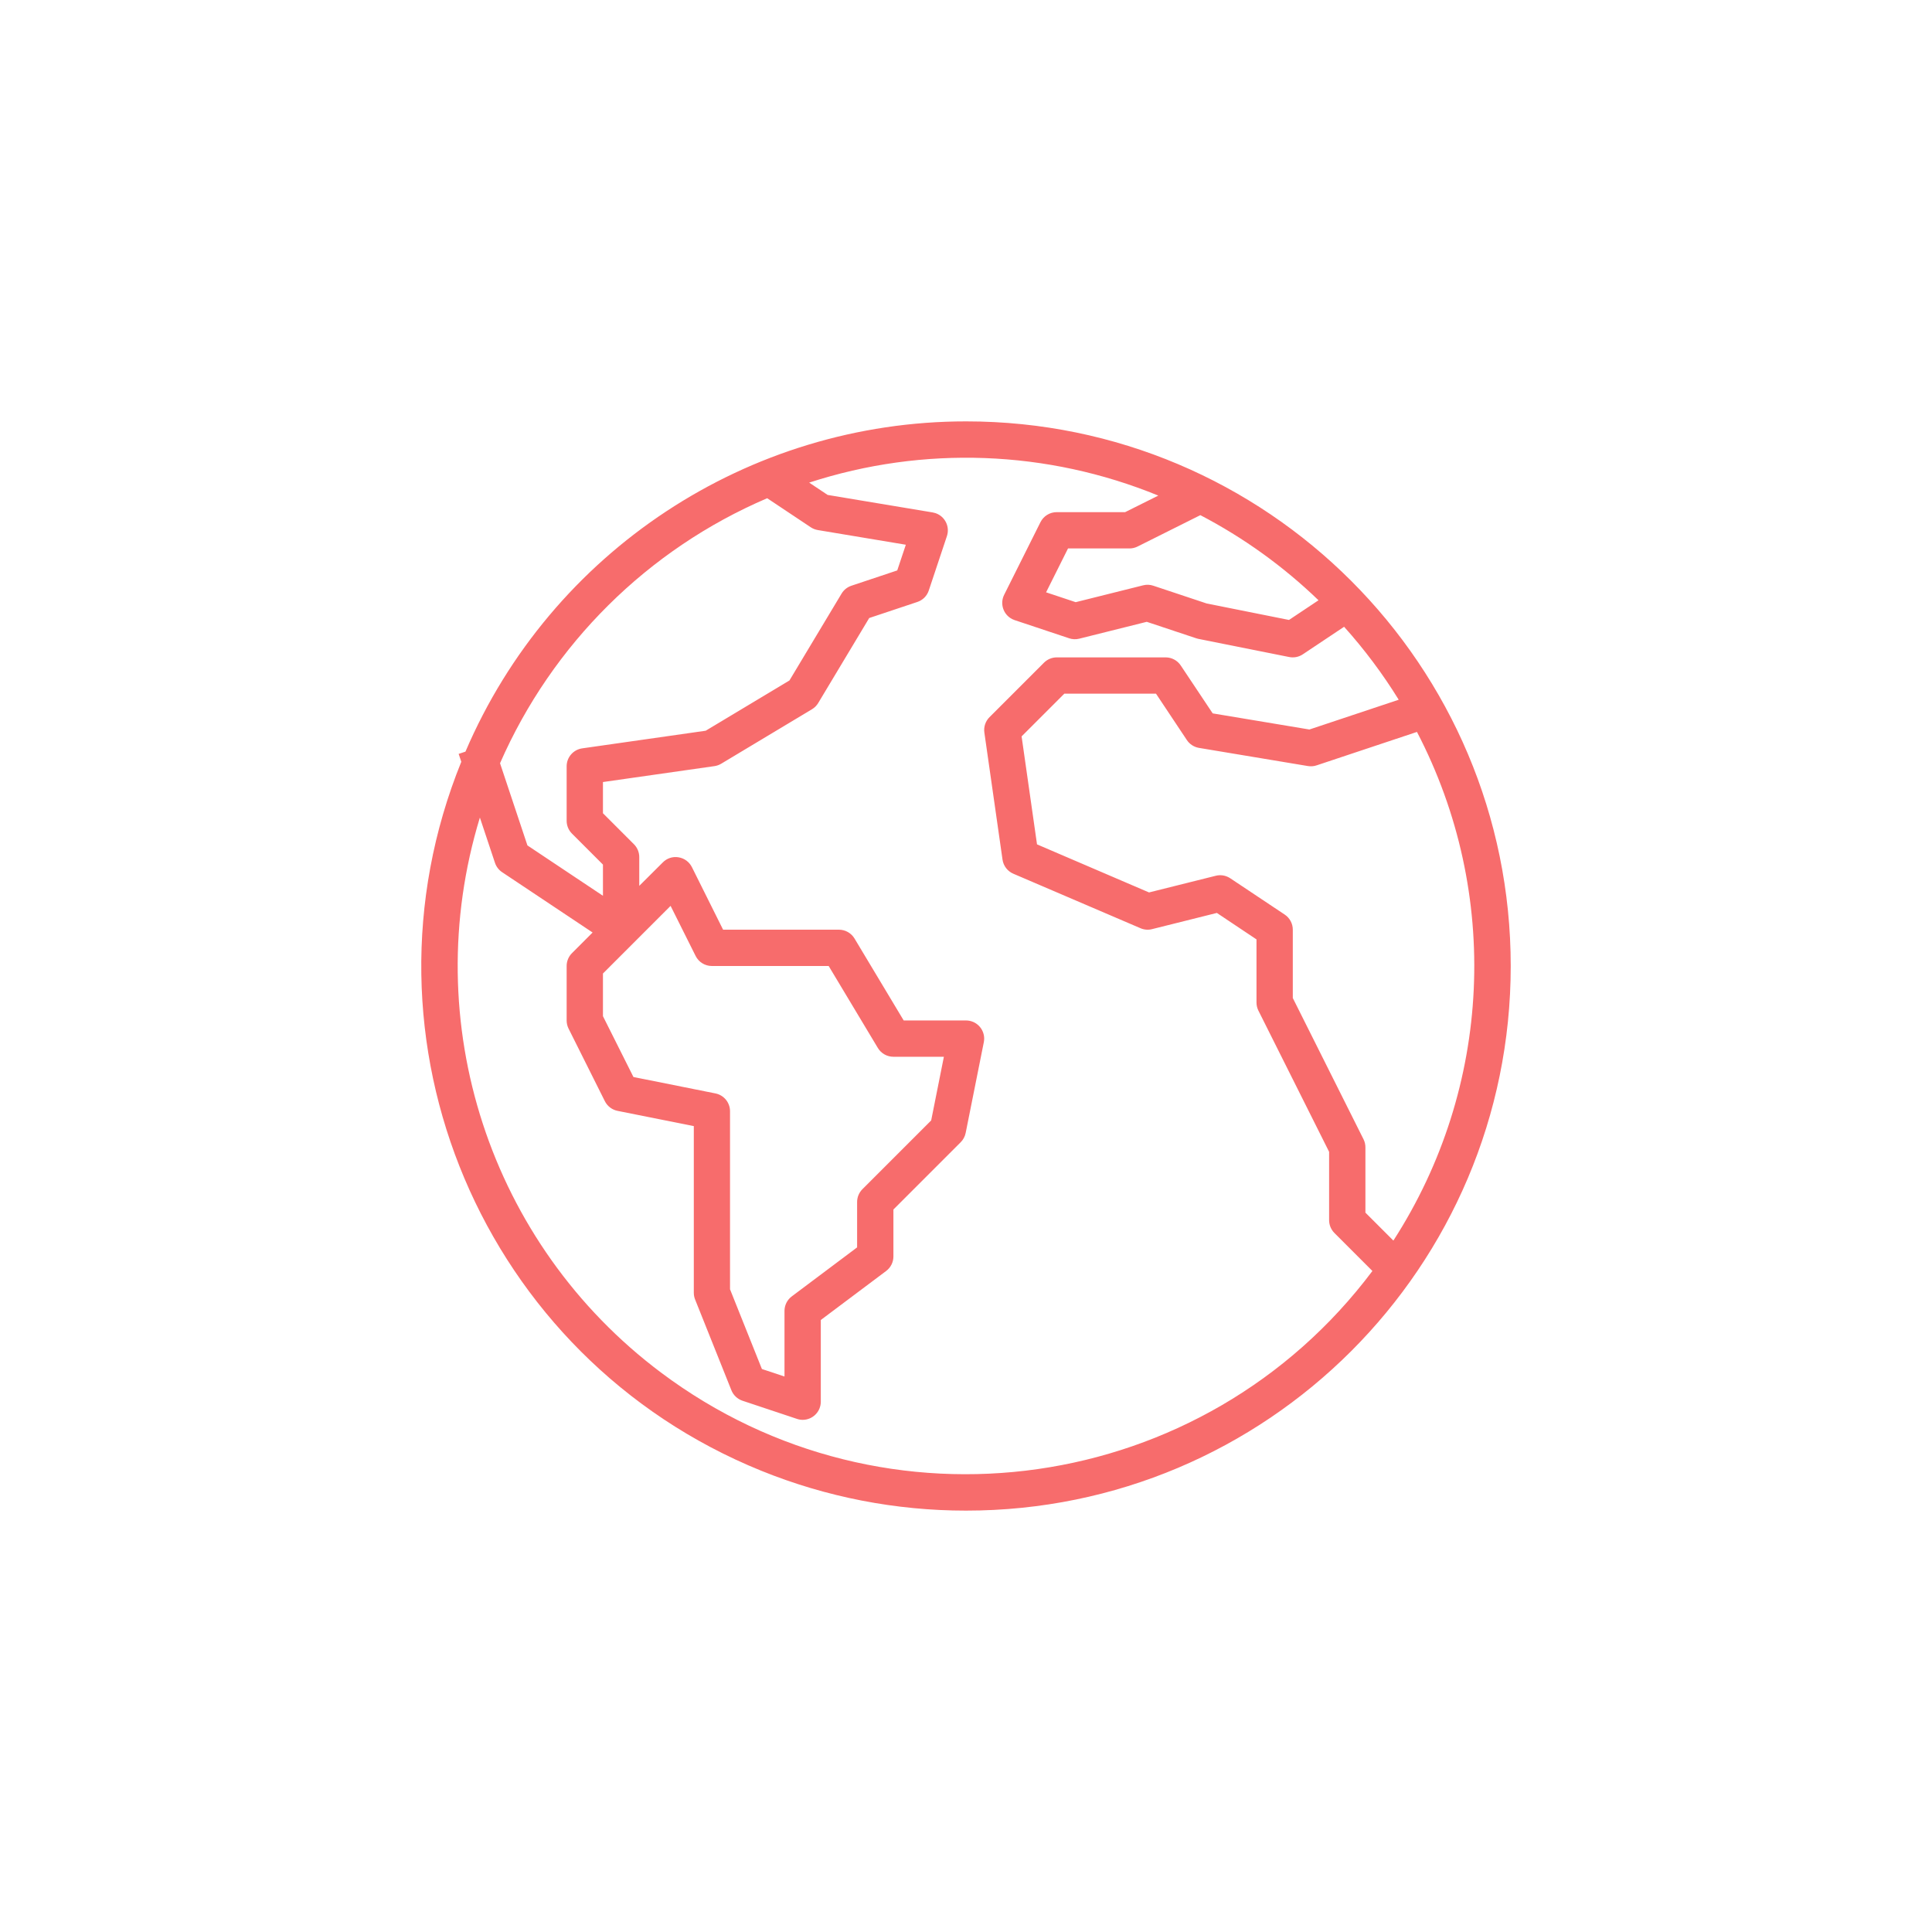
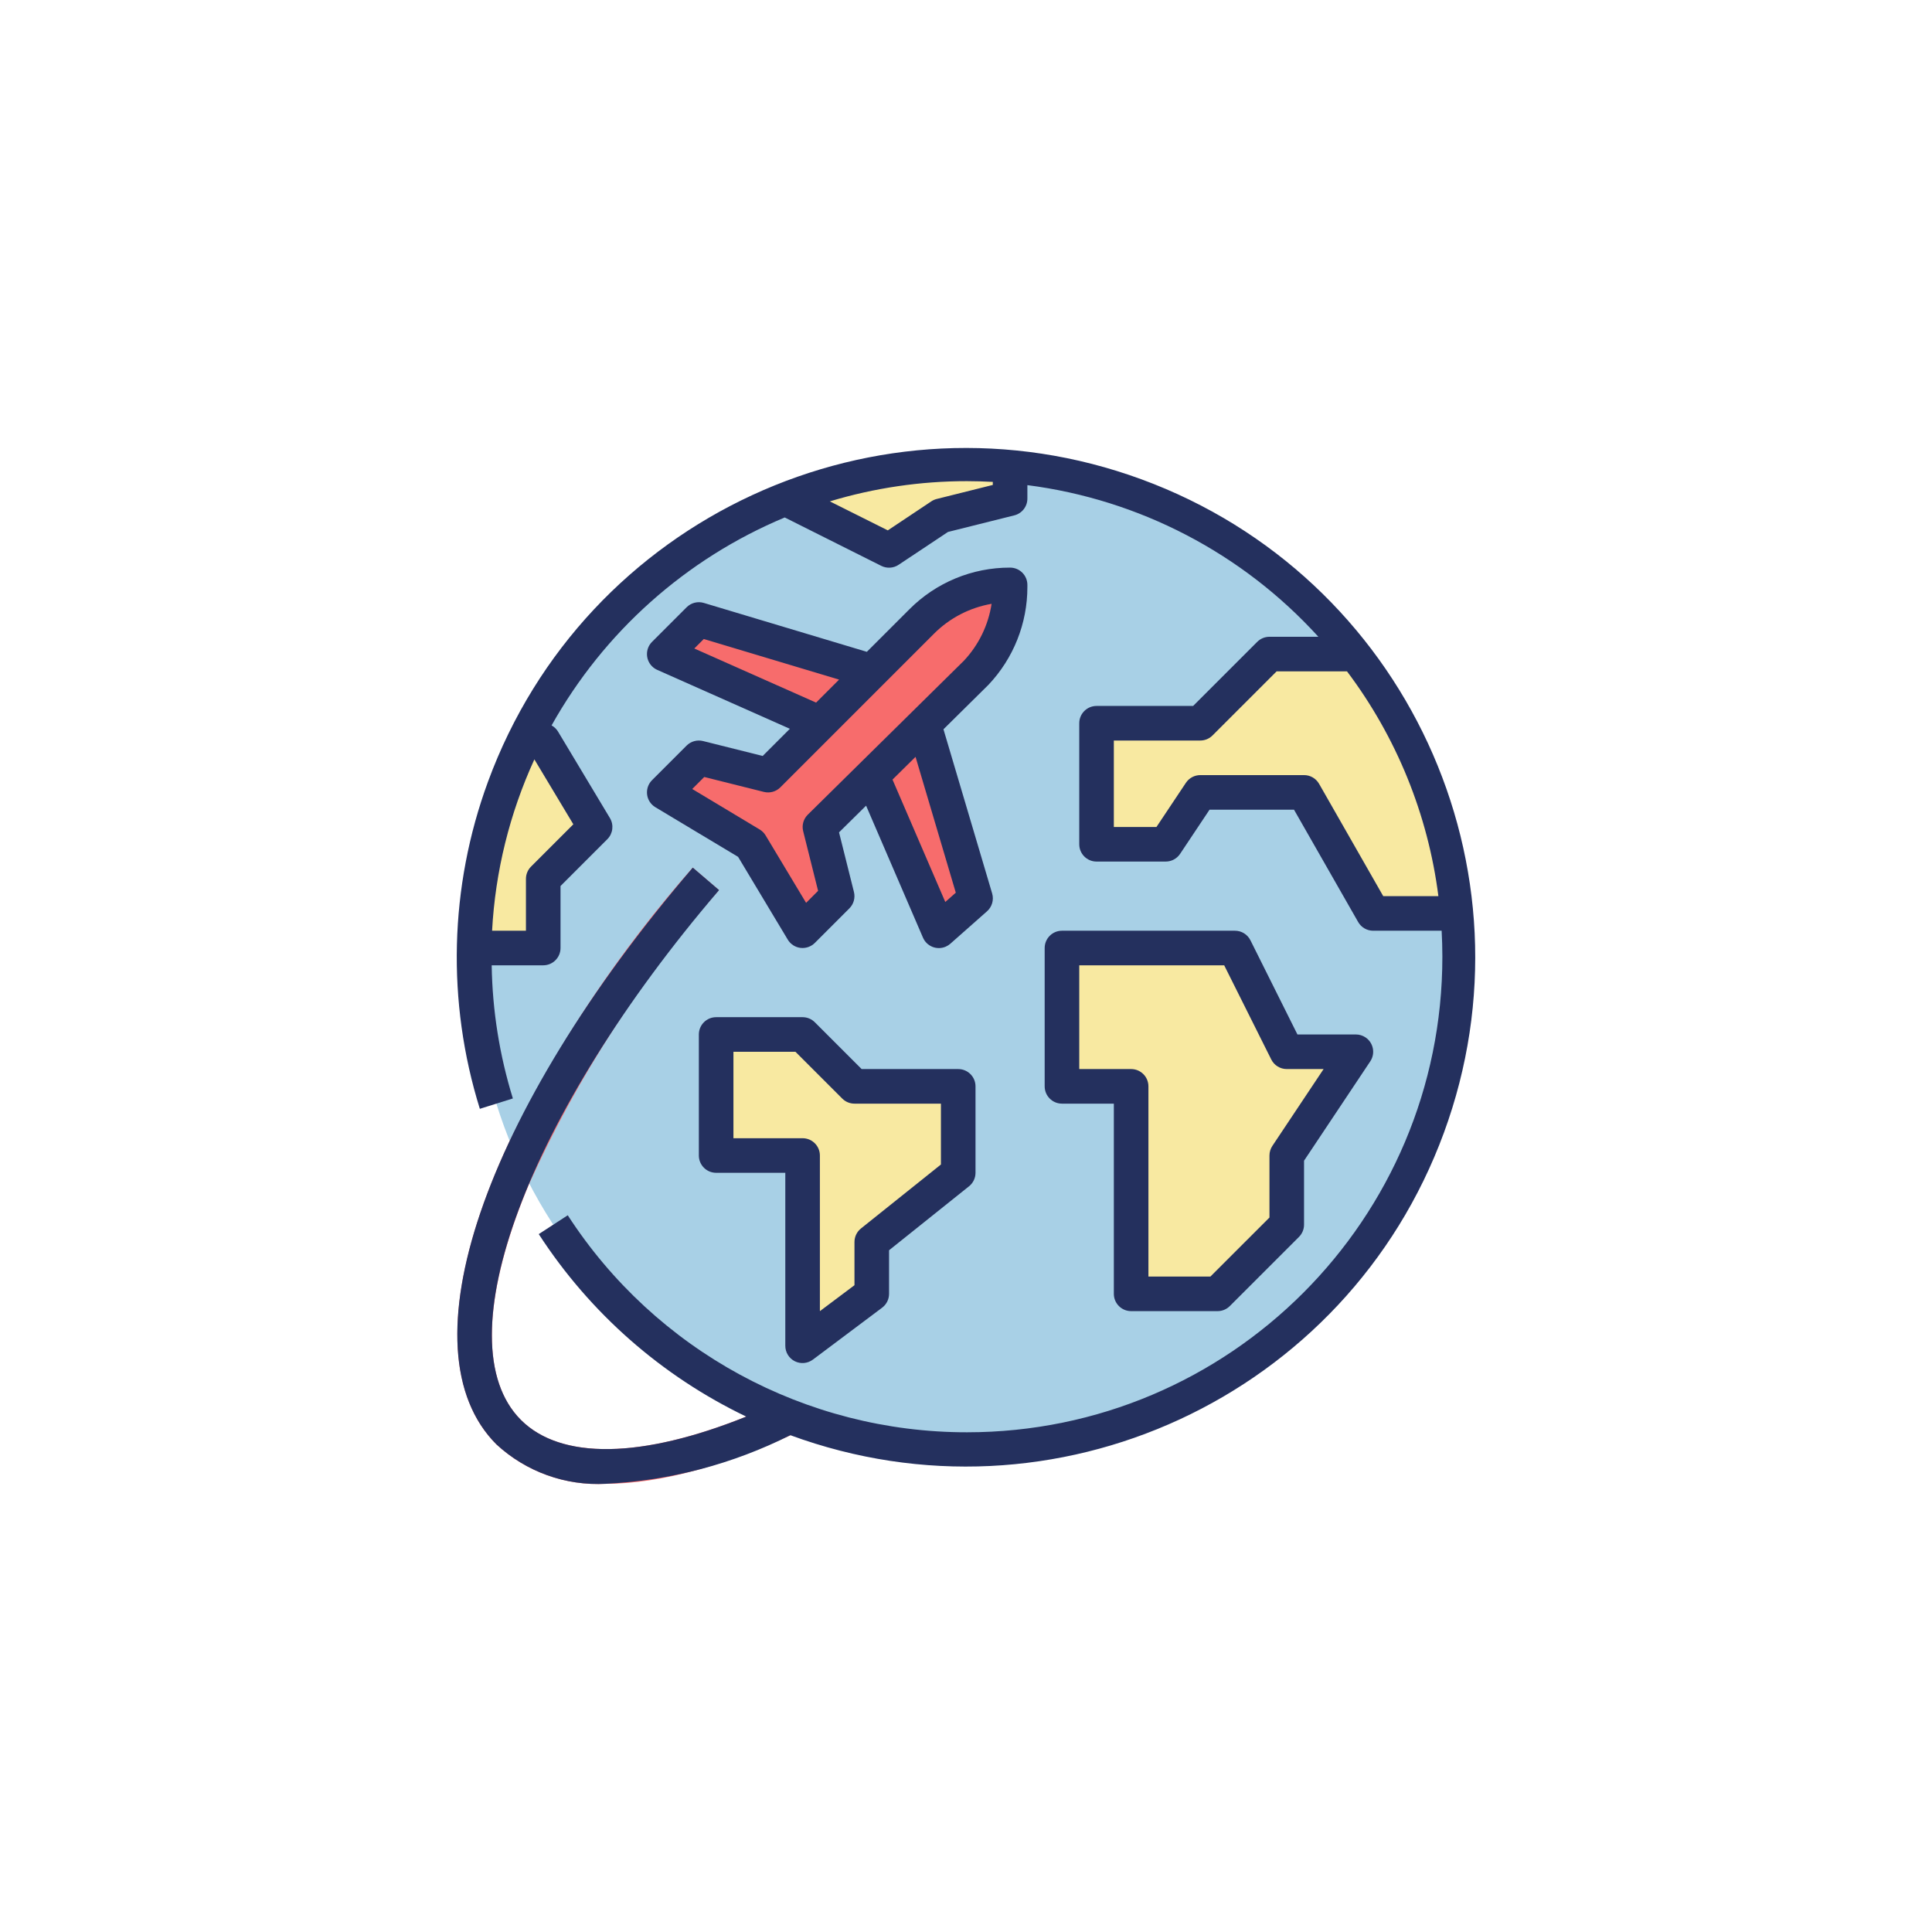
- <svg xmlns="http://www.w3.org/2000/svg" version="1.1" id="Capa_1" x="0px" y="0px" viewBox="0 0 480.1 480.1" style="enable-background:new 0 0 480.1 480.1;" xml:space="preserve" width="512px" height="512px">
-   <g transform="matrix(0.563906 0 0 0.563906 104.684 104.684)">
-     <g>
-       <g>
-         <path d="M240.135,0.05C144.085,0.036,57.277,57.289,19.472,145.586l-2.992,0.992l1.16,3.48    c-49.776,122.766,9.393,262.639,132.159,312.415c28.673,11.626,59.324,17.594,90.265,17.577    c132.548,0.02,240.016-107.416,240.036-239.964S372.684,0.069,240.135,0.05z M428.388,361.054l-12.324-12.316V320.05    c0.014-1.238-0.26-2.462-0.8-3.576l-31.2-62.312V224.05c0-2.674-1.335-5.172-3.56-6.656l-24-16    c-1.881-1.256-4.206-1.657-6.4-1.104l-29.392,7.344l-49.368-21.184l-6.792-47.584l18.824-18.816h40.408l13.6,20.44    c1.228,1.838,3.163,3.087,5.344,3.448l48,8c1.286,0.216,2.604,0.111,3.84-0.304l44.208-14.736    C475.855,208.053,471.889,293.634,428.388,361.054z M395.392,78.882l-13.008,8.672l-36.264-7.256l-23.528-7.832    c-1.44-0.489-2.99-0.551-4.464-0.176l-29.744,7.432l-13.04-4.344l9.664-19.328h27.056c1.241,0.001,2.465-0.286,3.576-0.84    l27.68-13.84C362.382,51.32,379.918,63.952,395.392,78.882z M152.44,33.914l19.2,12.8c0.944,0.628,2.01,1.048,3.128,1.232    l38.768,6.464l-3.784,11.32l-20.2,6.744c-1.809,0.602-3.344,1.83-4.328,3.464l-22.976,38.288l-36.904,22.144l-54.4,7.768    c-3.943,0.557-6.875,3.93-6.88,7.912v24c0,2.122,0.844,4.156,2.344,5.656l13.656,13.656v13.744l-33.28-22.192l-12.072-36.216    C57.68,98.218,99.777,56.458,152.44,33.914z M129.664,296.21l-36.16-7.24l-13.44-26.808v-18.8l29.808-29.808l11.032,22.072    c1.355,2.712,4.128,4.425,7.16,4.424h51.472l21.672,36.12c1.446,2.407,4.048,3.879,6.856,3.88h22.24l-5.6,28.056l-30.288,30.288    c-1.503,1.499-2.349,3.533-2.352,5.656v20l-28.8,21.6c-2.014,1.511-3.2,3.882-3.2,6.4v28.896l-9.952-3.296l-14.048-35.136V304.05    C136.065,300.248,133.389,296.97,129.664,296.21z M105.616,419.191C30.187,362.602-1.712,264.826,25.832,174.642l6.648,19.936    c0.56,1.687,1.666,3.14,3.144,4.128l39.88,26.584l-9.096,9.104c-1.5,1.5-2.344,3.534-2.344,5.656v24    c-0.001,1.241,0.286,2.465,0.84,3.576l16,32c1.108,2.21,3.175,3.784,5.6,4.264l33.6,6.712v73.448    c-0.001,1.016,0.192,2.024,0.568,2.968l16,40c0.876,2.185,2.67,3.874,4.904,4.616l24,8c0.802,0.272,1.642,0.412,2.488,0.416    c4.418,0,8-3.582,8-8v-36l28.8-21.6c2.014-1.511,3.2-3.882,3.2-6.4v-20.688l29.656-29.656c1.115-1.117,1.875-2.54,2.184-4.088    l8-40c0.866-4.333-1.944-8.547-6.277-9.413c-0.515-0.103-1.038-0.155-1.563-0.155h-27.472l-21.672-36.12    c-1.446-2.407-4.048-3.879-6.856-3.88h-51.056l-13.744-27.576c-1.151-2.302-3.339-3.91-5.88-4.32    c-2.54-0.439-5.133,0.399-6.936,2.24l-10.384,10.344V192.05c0-2.122-0.844-4.156-2.344-5.656l-13.656-13.656v-13.752l49.136-7.016    c1.055-0.153,2.07-0.515,2.984-1.064l40-24c1.122-0.674,2.062-1.614,2.736-2.736l22.48-37.464l21.192-7.072    c2.393-0.785,4.271-2.662,5.056-5.056l8-24c1.386-4.195-0.891-8.72-5.086-10.106c-0.387-0.128-0.784-0.226-1.186-0.294    l-46.304-7.72l-8.136-5.424c50.343-16.386,104.869-14.358,153.856,5.72l-14.616,7.296h-30.112c-3.047-0.017-5.838,1.699-7.2,4.424    l-16,32c-1.971,3.954-0.364,8.758,3.59,10.729c0.337,0.168,0.685,0.312,1.042,0.431l24,8c1.44,0.489,2.99,0.551,4.464,0.176    l29.744-7.432l21.792,7.256c0.312,0.112,0.633,0.198,0.96,0.256l40,8c2.08,0.424,4.244-0.002,6.008-1.184l18.208-12.144    c8.961,9.981,17.014,20.741,24.064,32.152l-39.36,13.12l-42.616-7.104l-14.08-21.12c-1.476-2.213-3.956-3.547-6.616-3.56h-48    c-2.122,0-4.156,0.844-5.656,2.344l-24,24c-1.782,1.781-2.621,4.298-2.264,6.792l8,56c0.403,2.769,2.223,5.126,4.8,6.216l56,24    c1.604,0.695,3.394,0.838,5.088,0.408l28.568-7.144l17.464,11.664v27.72c-0.014,1.238,0.26,2.462,0.8,3.576l31.2,62.312v30.112    c0,2.122,0.844,4.156,2.344,5.656l16.736,16.744C344.921,473.383,204.549,493.415,105.616,419.191z" data-original="#000000" class="active-path" data-old_color="#000000" fill="#F76C6C" />
+ <svg xmlns="http://www.w3.org/2000/svg" version="1.1" id="Capa_1" x="0px" y="0px" viewBox="0 0 511.994 511.994" style="enable-background:new 0 0 511.994 511.994;" xml:space="preserve" width="512px" height="512px" class="">
+   <g>
+     <g transform="matrix(0.960596 0 0 0.960596 10.0873 10.0873)">
+       <g transform="matrix(0.558266 0 0 0.558266 113.082 113.082)">
+         <circle style="fill:#A8D0E6" cx="256.425" cy="251.384" r="243.525" data-original="#A8D0E6" class="" data-old_color="#4398D1" />
+         <path style="fill:#A8D0E6" d="M422.296,73.15c3.213,18.217,4.845,36.691,4.87,55.19c-0.009,175.073-141.475,317.24-316.548,318.112  c107.834,80.38,260.409,58.121,340.789-49.705C525.584,297.226,513.049,157.836,422.296,73.15z" data-original="#A8D0E6" class="" data-old_color="#3E8CC7" />
+         <g>
+           <polygon style="fill:#F76C6C" points="123.982,84.762 106.893,101.851 187,137.637 211.566,111.464  " data-original="#F76C6C" class="" data-old_color="#C4C4C4" />
+           <polygon style="fill:#F76C6C" points="233.995,132.023 207.293,157.392 242.592,238.567 260.698,222.554  " data-original="#F76C6C" class="" data-old_color="#C4C4C4" />
+         </g>
+         <g>
+           <polygon style="fill:#F8E9A1" points="303.421,247.112 303.421,315.469 337.6,315.469 337.6,418.006 380.324,418.006    414.503,383.827 414.503,349.648 448.682,298.38 414.503,298.38 388.869,247.112  " data-original="#F8E9A1" class="" data-old_color="#88B337" />
+           <polygon style="fill:#F8E9A1" points="132.527,289.835 132.527,349.648 175.251,349.648 175.251,443.64 209.429,418.006    209.429,392.372 252.153,358.193 252.153,315.469 200.885,315.469 175.251,289.835  " data-original="#F8E9A1" class="" data-old_color="#88B337" />
+           <path style="fill:#F8E9A1" d="M243.608,33.493l34.179-8.545V8.851c-7.041-0.615-14.159-0.991-21.362-0.991   C226.63,7.851,197.082,13.319,169.269,24l48.705,26.583L243.608,33.493z" data-original="#F8E9A1" class="" data-old_color="#88B337" />
+           <path style="fill:#F8E9A1" d="M371.779,136.03h-51.268v59.813h34.179l17.089-25.634h51.268l34.179,59.813h41.732   c-4.05-46.705-21.558-91.223-50.414-128.171h-42.587L371.779,136.03z" data-original="#F8E9A1" class="" data-old_color="#88B337" />
+           <path style="fill:#F8E9A1" d="M47.08,212.933l25.634-25.634L47.08,144.575h-9.536c-15.603,31.966-23.977,66.974-24.532,102.537   H47.08V212.933z" data-original="#F8E9A1" class="" data-old_color="#88B337" />
+         </g>
+         <path style="fill:#F76C6C" d="M234.03,85.796l-75.869,75.869l-34.179-8.545l-17.089,17.089l42.724,25.634l25.634,42.724  l17.089-17.089l-8.545-34.179l77.108-76.108c10.843-11.484,16.884-26.685,16.884-42.484v-1.034  C261.373,67.672,245.633,74.192,234.03,85.796z" data-original="#F76C6C" class="" data-old_color="#CFCFCF" />
+         <path style="fill:#F76C6C" d="M158.067,474.154c-56.617,25.027-100.828,27.394-122.036,6.169  c-21.208-21.225-18.115-64.256,4.187-116.917c23.831-52.712,55.413-101.563,93.71-144.919l-12.979-11.108  c-35.931,40.835-66.324,86.233-90.403,135.007c-31.222,66.281-35.196,121.421-6.597,150.02  c14.663,13.56,34.196,20.584,54.139,19.465c26.608,0,59.258-8.827,96.436-26.42c0.402-0.205,2.427-1.239,5.46-2.854  C172.508,480.126,165.202,477.315,158.067,474.154z" data-original="#F76C6C" class="" data-old_color="#FDB62F" />
+         <path d="M32.075,321.451c-6.597-21.319-10.125-43.476-10.467-65.794H47.08c4.717,0,8.545-3.828,8.545-8.545V216.47l23.131-23.131  c2.777-2.777,3.298-7.084,1.282-10.442l-25.634-42.724c-0.778-1.282-1.88-2.341-3.196-3.068  c25.822-46.176,66.393-82.363,115.209-102.759l47.739,23.925c2.743,1.367,5.998,1.162,8.545-0.538L247.103,41.5l32.743-8.186  c3.837-0.948,6.52-4.409,6.485-8.365v-6.579c55.319,7.101,106.296,33.666,143.799,74.937h-24.173c-2.264,0-4.443,0.897-6.041,2.504  l-31.675,31.675h-47.731c-4.717,0-8.545,3.828-8.545,8.545v59.813c0,4.717,3.828,8.545,8.545,8.545h34.179  c2.854,0,5.52-1.427,7.109-3.802l14.552-21.832h41.741l31.718,55.541c1.53,2.649,4.358,4.281,7.417,4.272h33.82  c0.222,4.272,0.359,8.545,0.359,12.817c0.034,129.777-105.143,235.006-234.92,235.04c-79.697,0.026-153.967-40.348-197.289-107.245  l-14.33,9.305c25.224,38.93,60.71,70.135,102.537,90.19c-51.465,20.704-91.429,21.516-111.329,1.649  c-38.793-38.802,3.29-151.361,97.897-261.836l-12.979-11.108C17.173,328.543-22.705,445.751,23.949,492.405  c14.671,13.569,34.222,20.593,54.174,19.473c31.692-1.581,62.71-9.767,91.061-24.019c130.435,47.927,275.029-18.961,322.956-149.396  S473.179,63.434,342.744,15.507S67.715,34.468,19.788,164.903C0.682,216.88-0.728,273.711,15.755,326.578L32.075,321.451z   M462.182,221.477l-31.718-55.541c-1.53-2.649-4.358-4.281-7.417-4.272h-51.268c-2.854,0-5.52,1.427-7.109,3.802l-14.552,21.832  h-21.063v-42.724h42.724c2.264,0,4.443-0.897,6.041-2.504l31.675-31.675h34.786c24.455,32.47,40.015,70.759,45.159,111.081  L462.182,221.477L462.182,221.477z M269.242,16.763v1.512l-27.711,6.93c-0.948,0.239-1.854,0.632-2.666,1.179l-21.507,14.338  l-28.65-14.33c21.96-6.631,44.774-9.997,67.717-9.989C260.698,16.404,264.97,16.541,269.242,16.763z M61.956,185.974l-20.917,20.917  c-1.606,1.606-2.504,3.777-2.504,6.041v25.634H21.804c1.581-29.283,8.673-58.01,20.9-84.67L61.956,185.974z" data-original="#24305E" class="active-path" style="fill:#24305E" data-old_color="#000000" />
+         <path d="M286.332,68.706v-1.034c0-4.717-3.828-8.545-8.545-8.545c-18.687-0.051-36.623,7.374-49.799,20.627l-20.994,20.986  l-80.56-24.164c-3.008-0.897-6.272-0.077-8.493,2.145L100.852,95.81c-3.341,3.332-3.341,8.741-0.009,12.082  c0.743,0.743,1.615,1.342,2.572,1.769l65.538,29.12l-13.424,13.424l-29.479-7.374c-2.914-0.726-5.998,0.128-8.117,2.247  l-17.089,17.089c-3.332,3.341-3.332,8.75,0,12.082c0.496,0.496,1.042,0.923,1.641,1.282l40.895,24.54l24.54,40.895  c1.35,2.256,3.666,3.76,6.28,4.084c2.606,0.308,5.221-0.59,7.084-2.444l17.089-17.089c2.119-2.119,2.974-5.204,2.247-8.117  l-7.366-29.445l13.372-13.193l28.112,65.222c1.871,4.332,6.896,6.332,11.228,4.46c0.829-0.359,1.598-0.846,2.281-1.444  l18.115-16.013c2.495-2.196,3.495-5.64,2.563-8.827l-24.062-81.141l22.216-21.96C279.453,104.005,286.349,86.702,286.332,68.706z   M121.735,99.1l4.683-4.691l66.854,20.063l-11.364,11.364L121.735,99.1z M250.957,219.769l-5.195,4.589l-26.079-60.48l11.382-11.236  L250.957,219.769z M177.814,181.215c-2.153,2.128-3.016,5.229-2.281,8.16l7.374,29.479l-5.93,5.93l-20.012-33.324  c-0.718-1.196-1.726-2.205-2.922-2.922l-33.324-20.012l5.93-5.93l29.479,7.374c2.914,0.726,5.998-0.128,8.117-2.247l75.869-75.869  c7.742-7.784,17.713-12.962,28.531-14.834c-1.615,10.536-6.383,20.336-13.672,28.104L177.814,181.215z" data-original="#24305E" class="active-path" style="fill:#24305E" data-old_color="#000000" />
+         <path d="M337.6,426.551h42.724c2.264,0,4.443-0.897,6.041-2.504l34.179-34.179c1.606-1.598,2.504-3.777,2.504-6.041v-31.616  l32.743-49.115c2.606-3.939,1.53-9.237-2.41-11.843c-1.393-0.923-3.025-1.418-4.7-1.418h-28.898l-23.225-46.543  c-1.453-2.914-4.435-4.742-7.69-4.725h-85.447c-4.717,0-8.545,3.828-8.545,8.545v68.358c0,4.717,3.828,8.545,8.545,8.545h25.634  v93.992C329.056,422.723,332.875,426.551,337.6,426.551z M311.966,306.925v-51.268h71.622l23.267,46.543  c1.444,2.897,4.409,4.725,7.648,4.725h18.209l-25.318,37.981c-0.931,1.41-1.436,3.059-1.436,4.742v30.641l-29.172,29.172h-30.641  v-93.992c0-4.717-3.828-8.545-8.545-8.545H311.966z" data-original="#24305E" class="active-path" style="fill:#24305E" data-old_color="#000000" />
+         <path d="M171.431,451.331c2.905,1.435,6.366,1.102,8.946-0.854l34.179-25.634c2.153-1.615,3.418-4.144,3.418-6.836v-21.533  l39.519-31.615c2.025-1.624,3.204-4.076,3.204-6.665v-42.724c0-4.717-3.828-8.545-8.545-8.545h-47.731l-23.131-23.131  c-1.598-1.606-3.777-2.504-6.041-2.504h-42.724c-4.717,0-8.545,3.828-8.545,8.545v59.813c0,4.717,3.828,8.545,8.545,8.545h34.179  v85.447C166.689,446.896,168.517,449.878,171.431,451.331z M141.072,341.104V298.38h30.641l23.131,23.131  c1.598,1.606,3.777,2.504,6.041,2.504h42.724v30.077l-39.519,31.616c-2.025,1.623-3.204,4.076-3.204,6.665v21.362l-17.089,12.817  v-76.903c0-4.717-3.828-8.545-8.545-8.545H141.072z" data-original="#24305E" class="active-path" style="fill:#24305E" data-old_color="#000000" />
      </g>
    </g>
  </g>
</svg>
